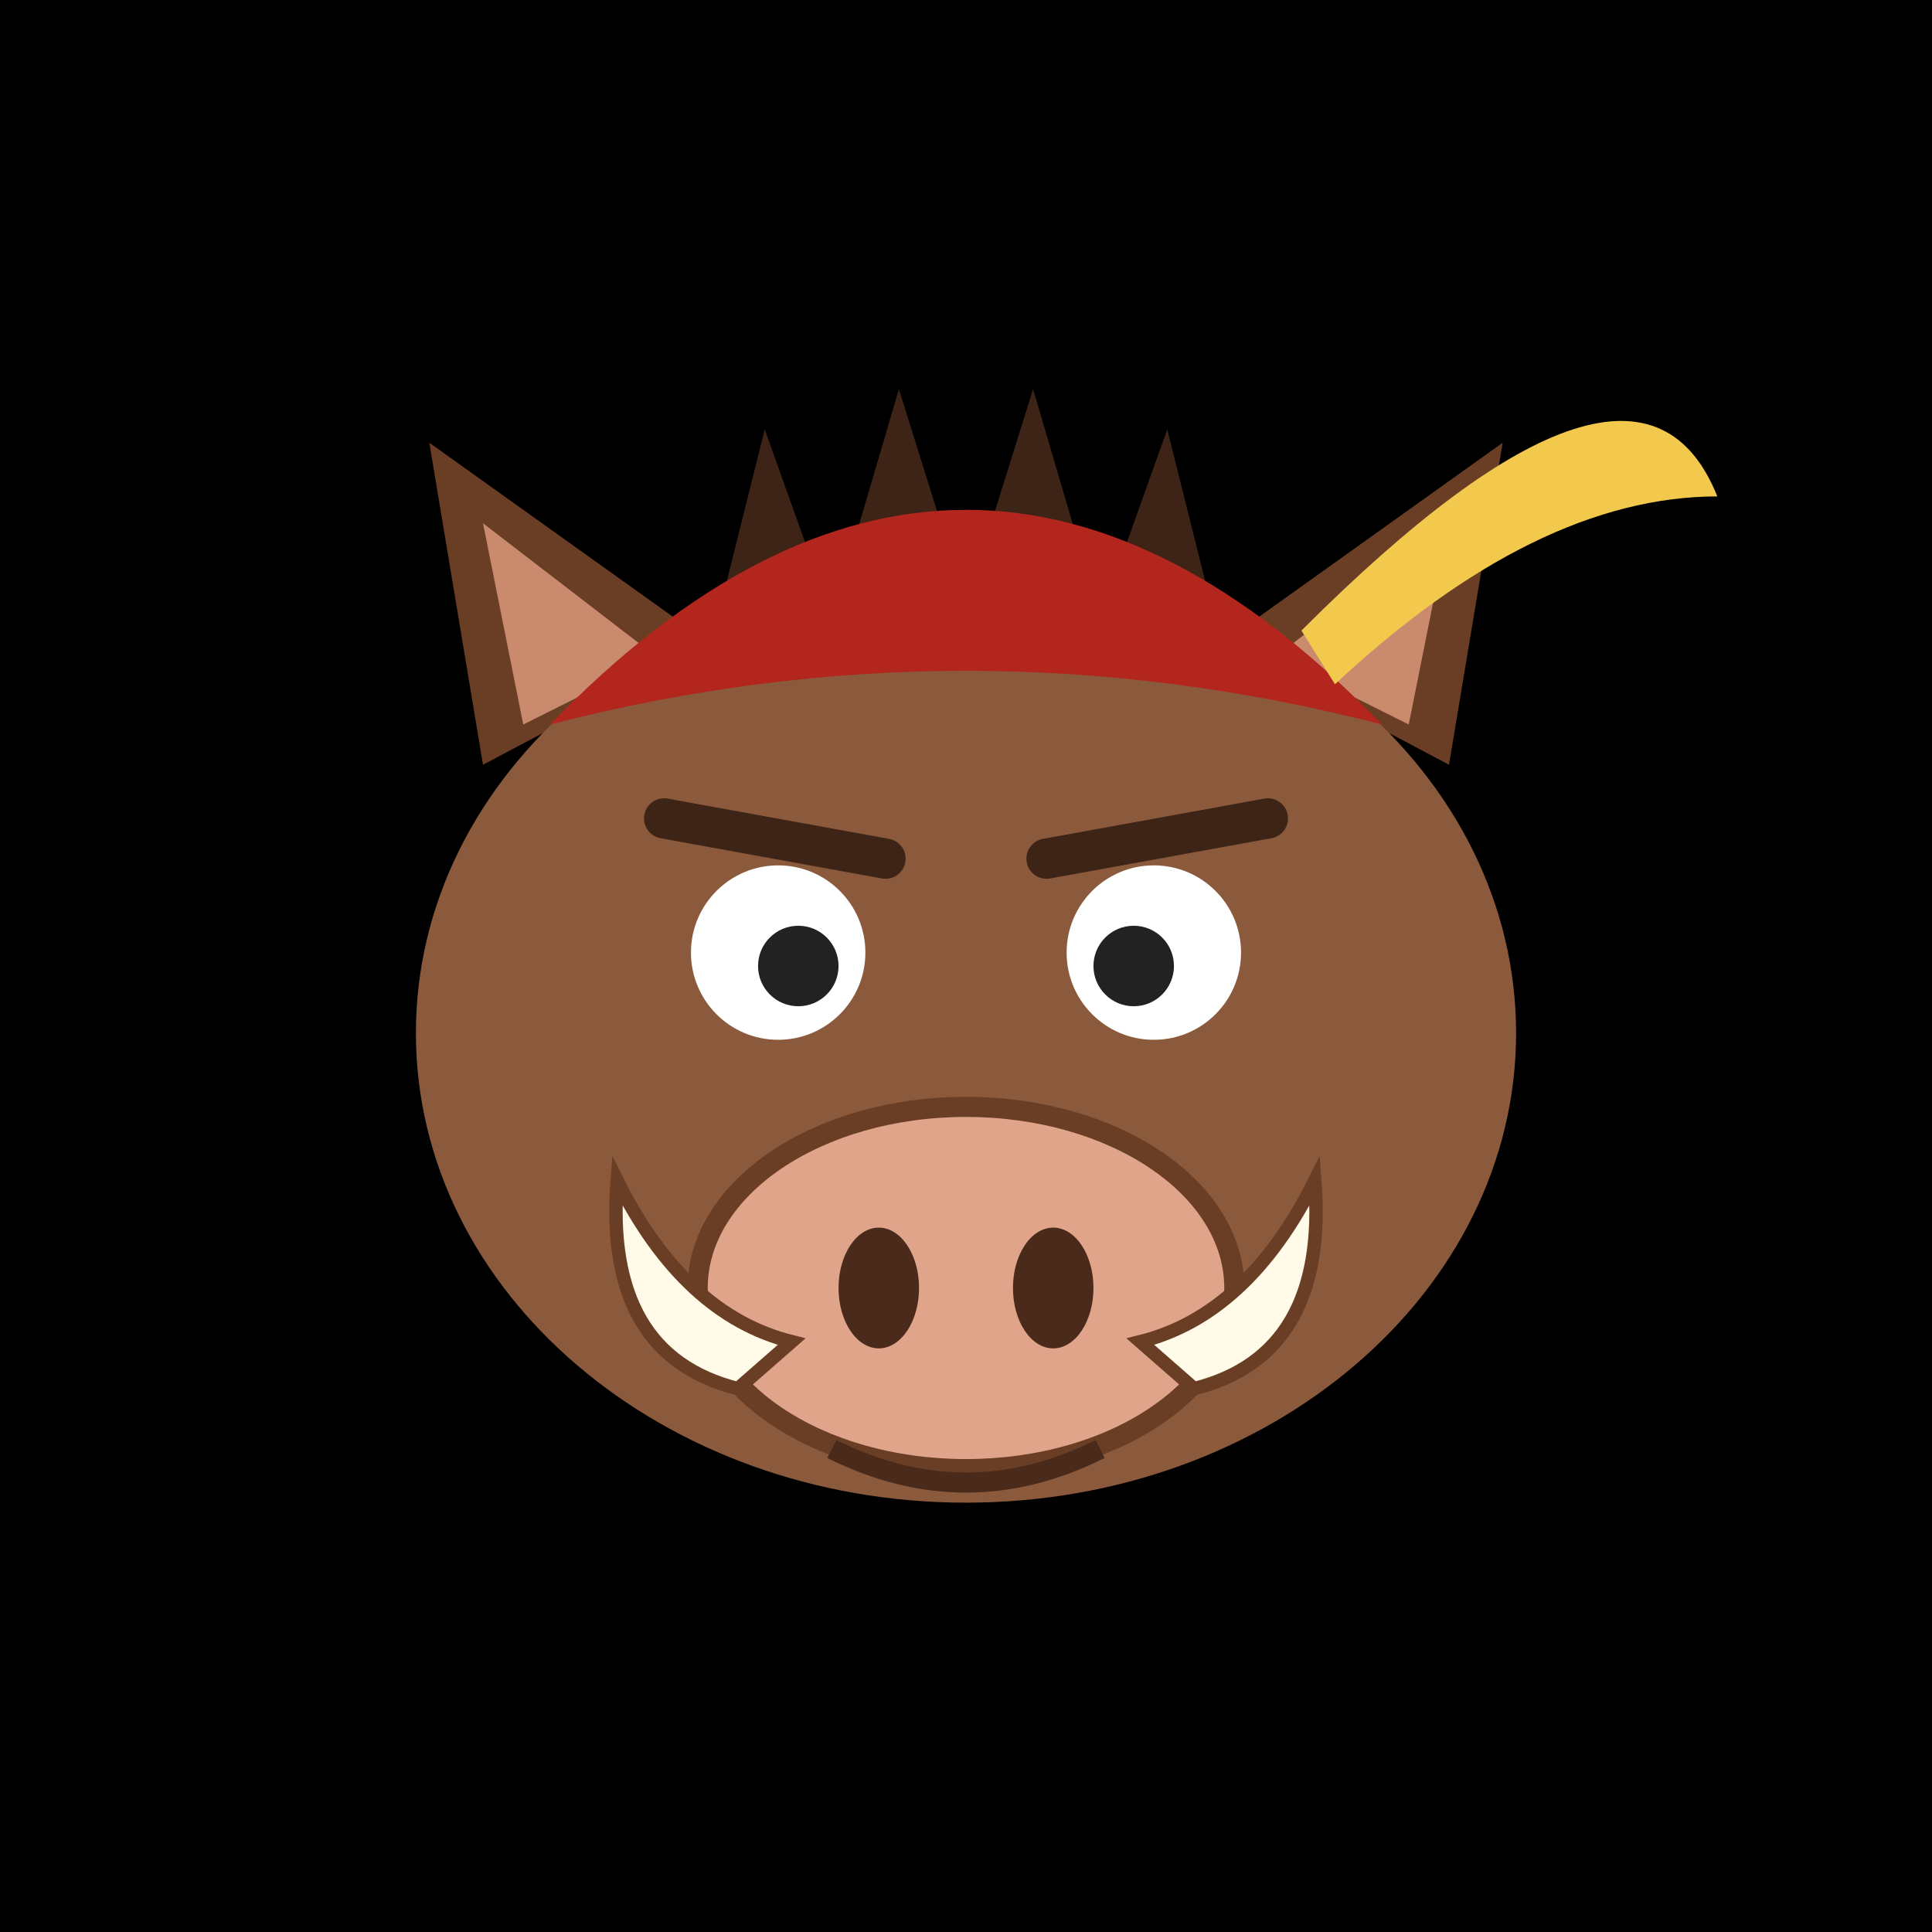
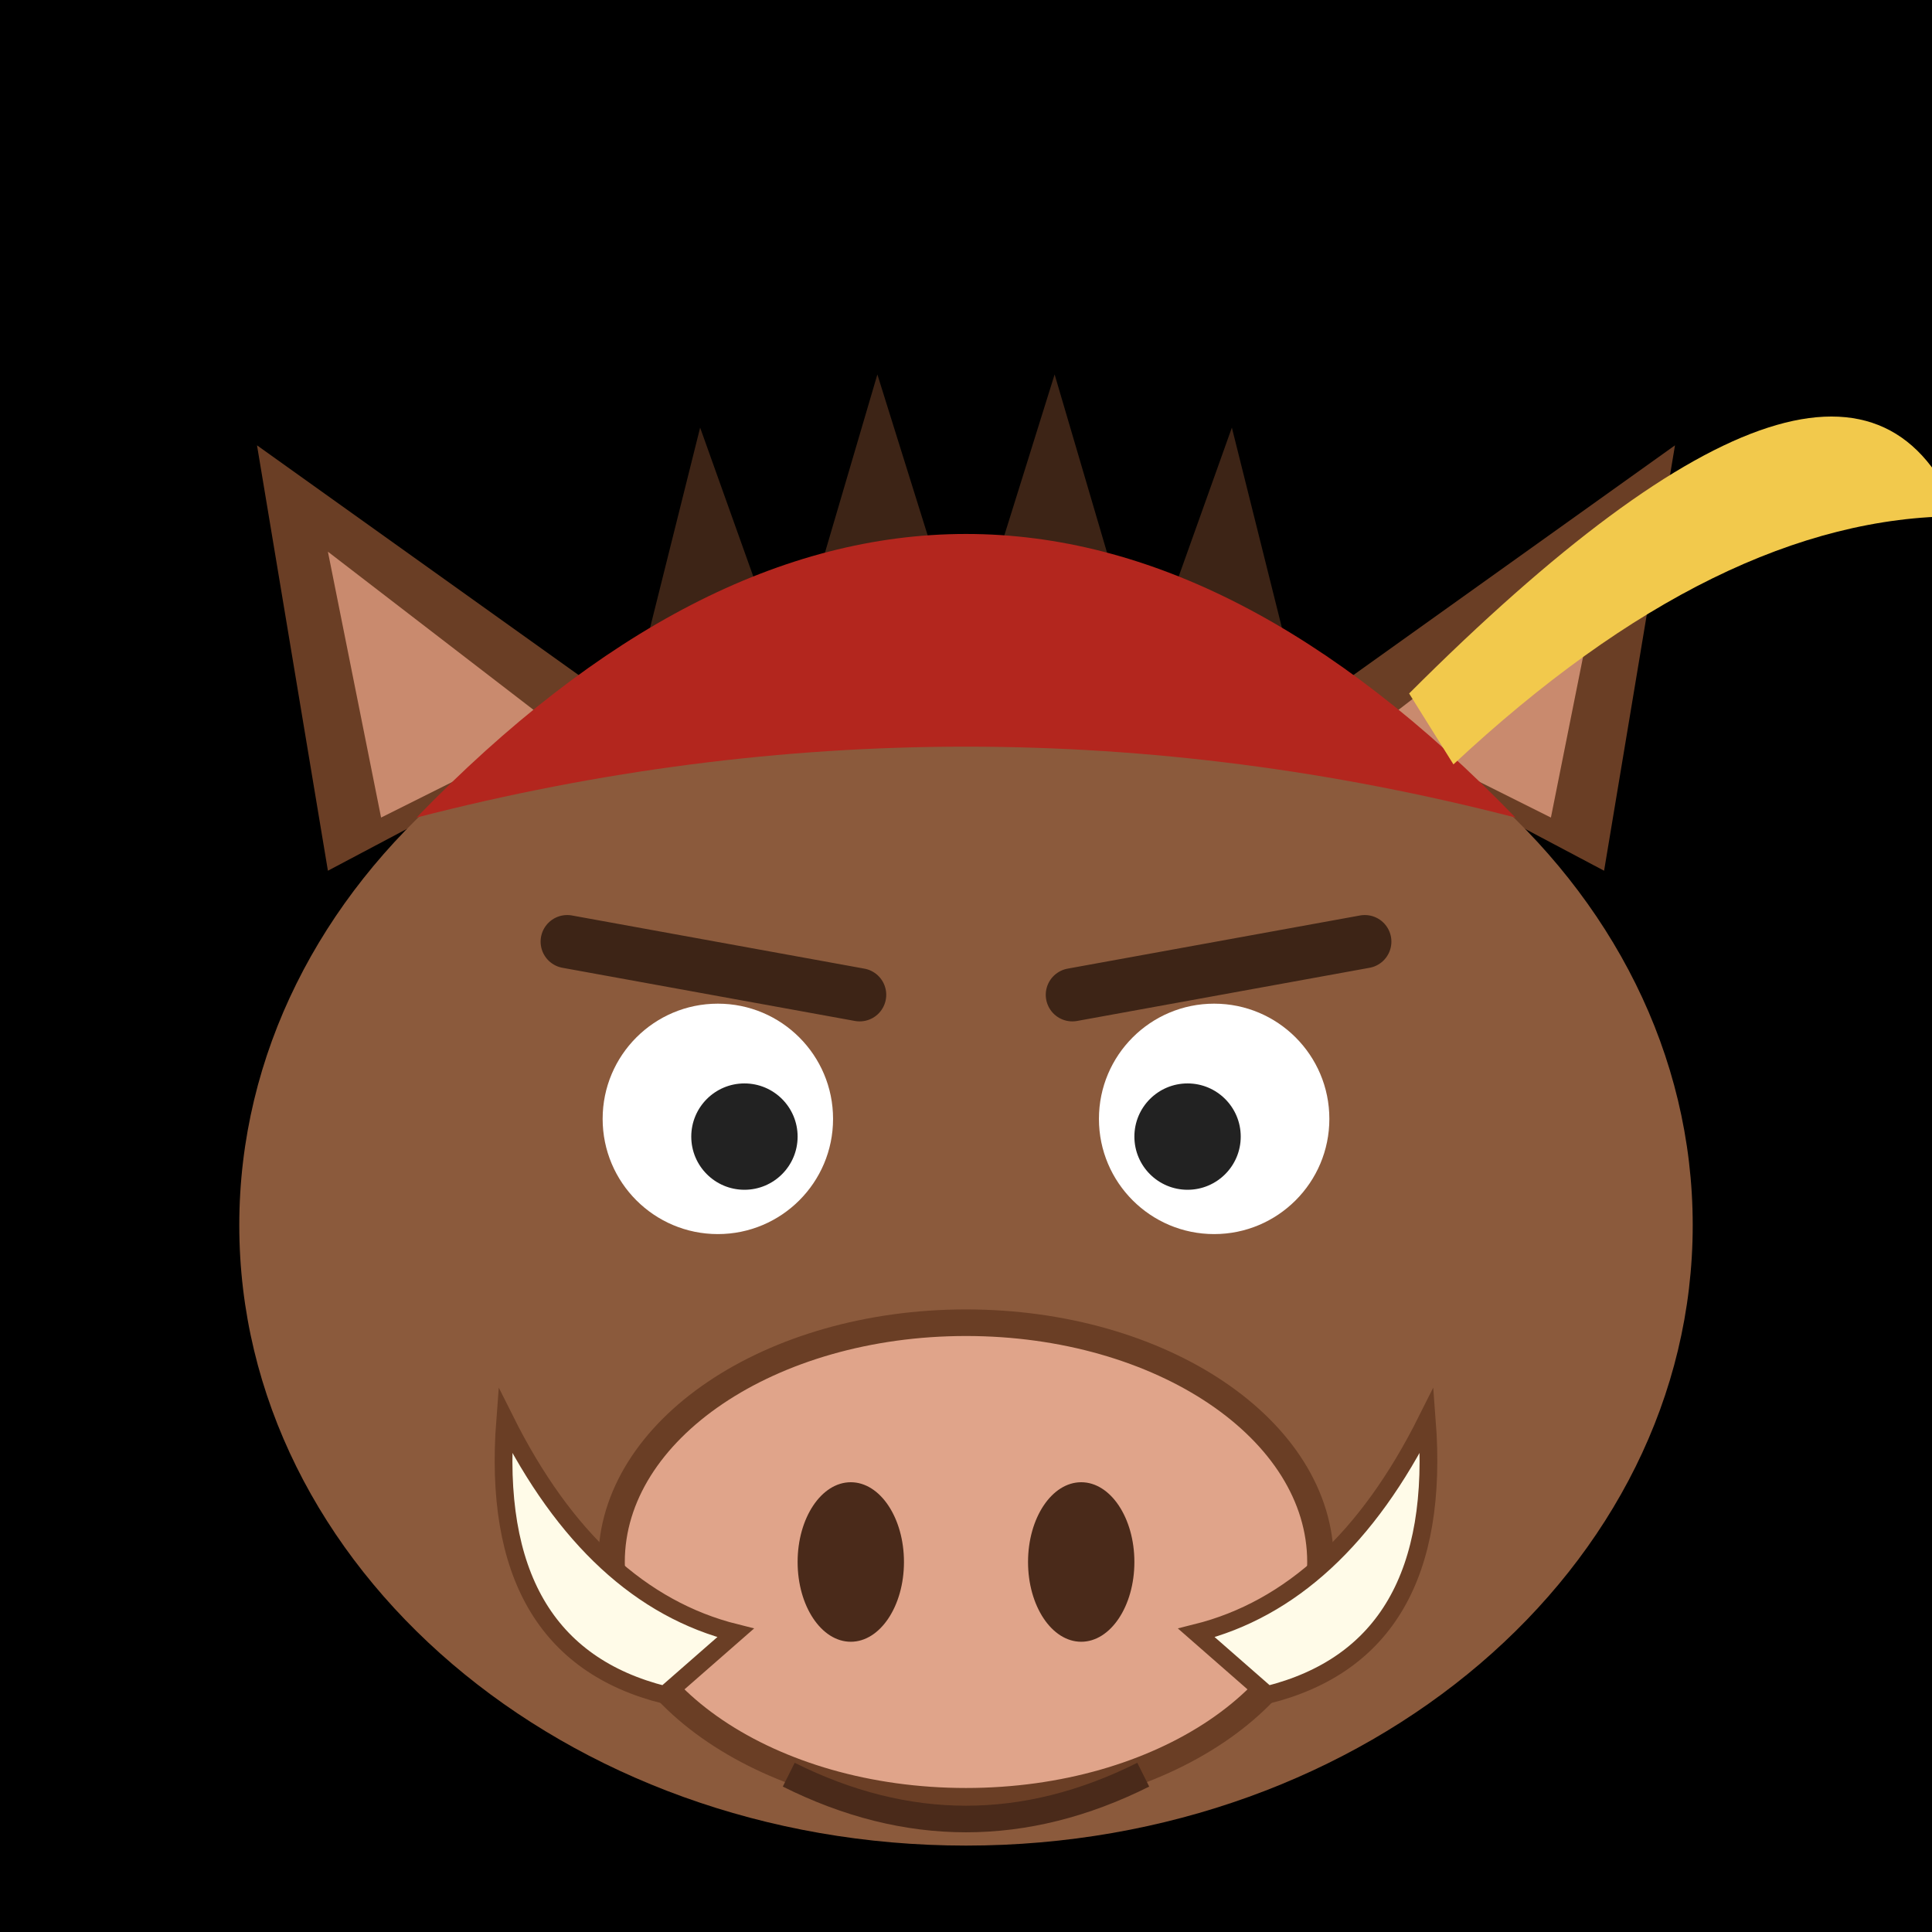
- <svg xmlns="http://www.w3.org/2000/svg" viewBox="6 -4 288 288">
-   <rect x="6" y="-4" width="288" height="288" fill="#000000" />
+ <svg xmlns="http://www.w3.org/2000/svg" viewBox="41 11.75 218 218">
+   <rect x="41" y="11.75" width="218" height="218" fill="#000000" />
  <g id="fiore-head">
    <polygon points="112,92 120,60 130,88 140,54 150,86 160,54 170,88 180,60 188,92" fill="#3d2416" />
    <polygon points="78,110 70,62 112,92" fill="#6a3e25" />
    <polygon points="84,104 78,74 104,94" fill="#c98a6e" />
    <polygon points="222,110 230,62 188,92" fill="#6a3e25" />
    <polygon points="216,104 222,74 196,94" fill="#c98a6e" />
    <ellipse cx="150" cy="150" rx="82" ry="70" fill="#8b5a3c" />
    <ellipse cx="150" cy="188" rx="40" ry="27" fill="#e0a48a" stroke="#6a3e25" stroke-width="3" />
    <ellipse cx="137" cy="188" rx="6" ry="9" fill="#4a2a1a" />
    <ellipse cx="163" cy="188" rx="6" ry="9" fill="#4a2a1a" />
    <path d="M116,203Q96,198 98,172Q108,192 124,196Z" fill="#fffbe8" stroke="#6a3e25" stroke-width="2" />
    <path d="M184,203Q204,198 202,172Q192,192 176,196Z" fill="#fffbe8" stroke="#6a3e25" stroke-width="2" />
    <path d="M88,104Q150,40 212,104Q150,88 88,104Z" fill="#b3261e" />
    <path d="M200,90Q250,40 262,70Q235,70 205,98Z" fill="#f2c94c" />
    <circle cx="122" cy="138" r="13" fill="#ffffff" />
    <circle cx="178" cy="138" r="13" fill="#ffffff" />
    <circle cx="125" cy="140" r="6" fill="#222222" />
    <circle cx="175" cy="140" r="6" fill="#222222" />
    <path d="M105,118L138,124M195,118L162,124" fill="none" stroke="#3d2416" stroke-width="6" stroke-linecap="round" />
    <path d="M130,212Q150,222 170,212" fill="none" stroke="#4a2a1a" stroke-width="3" />
  </g>
</svg>
